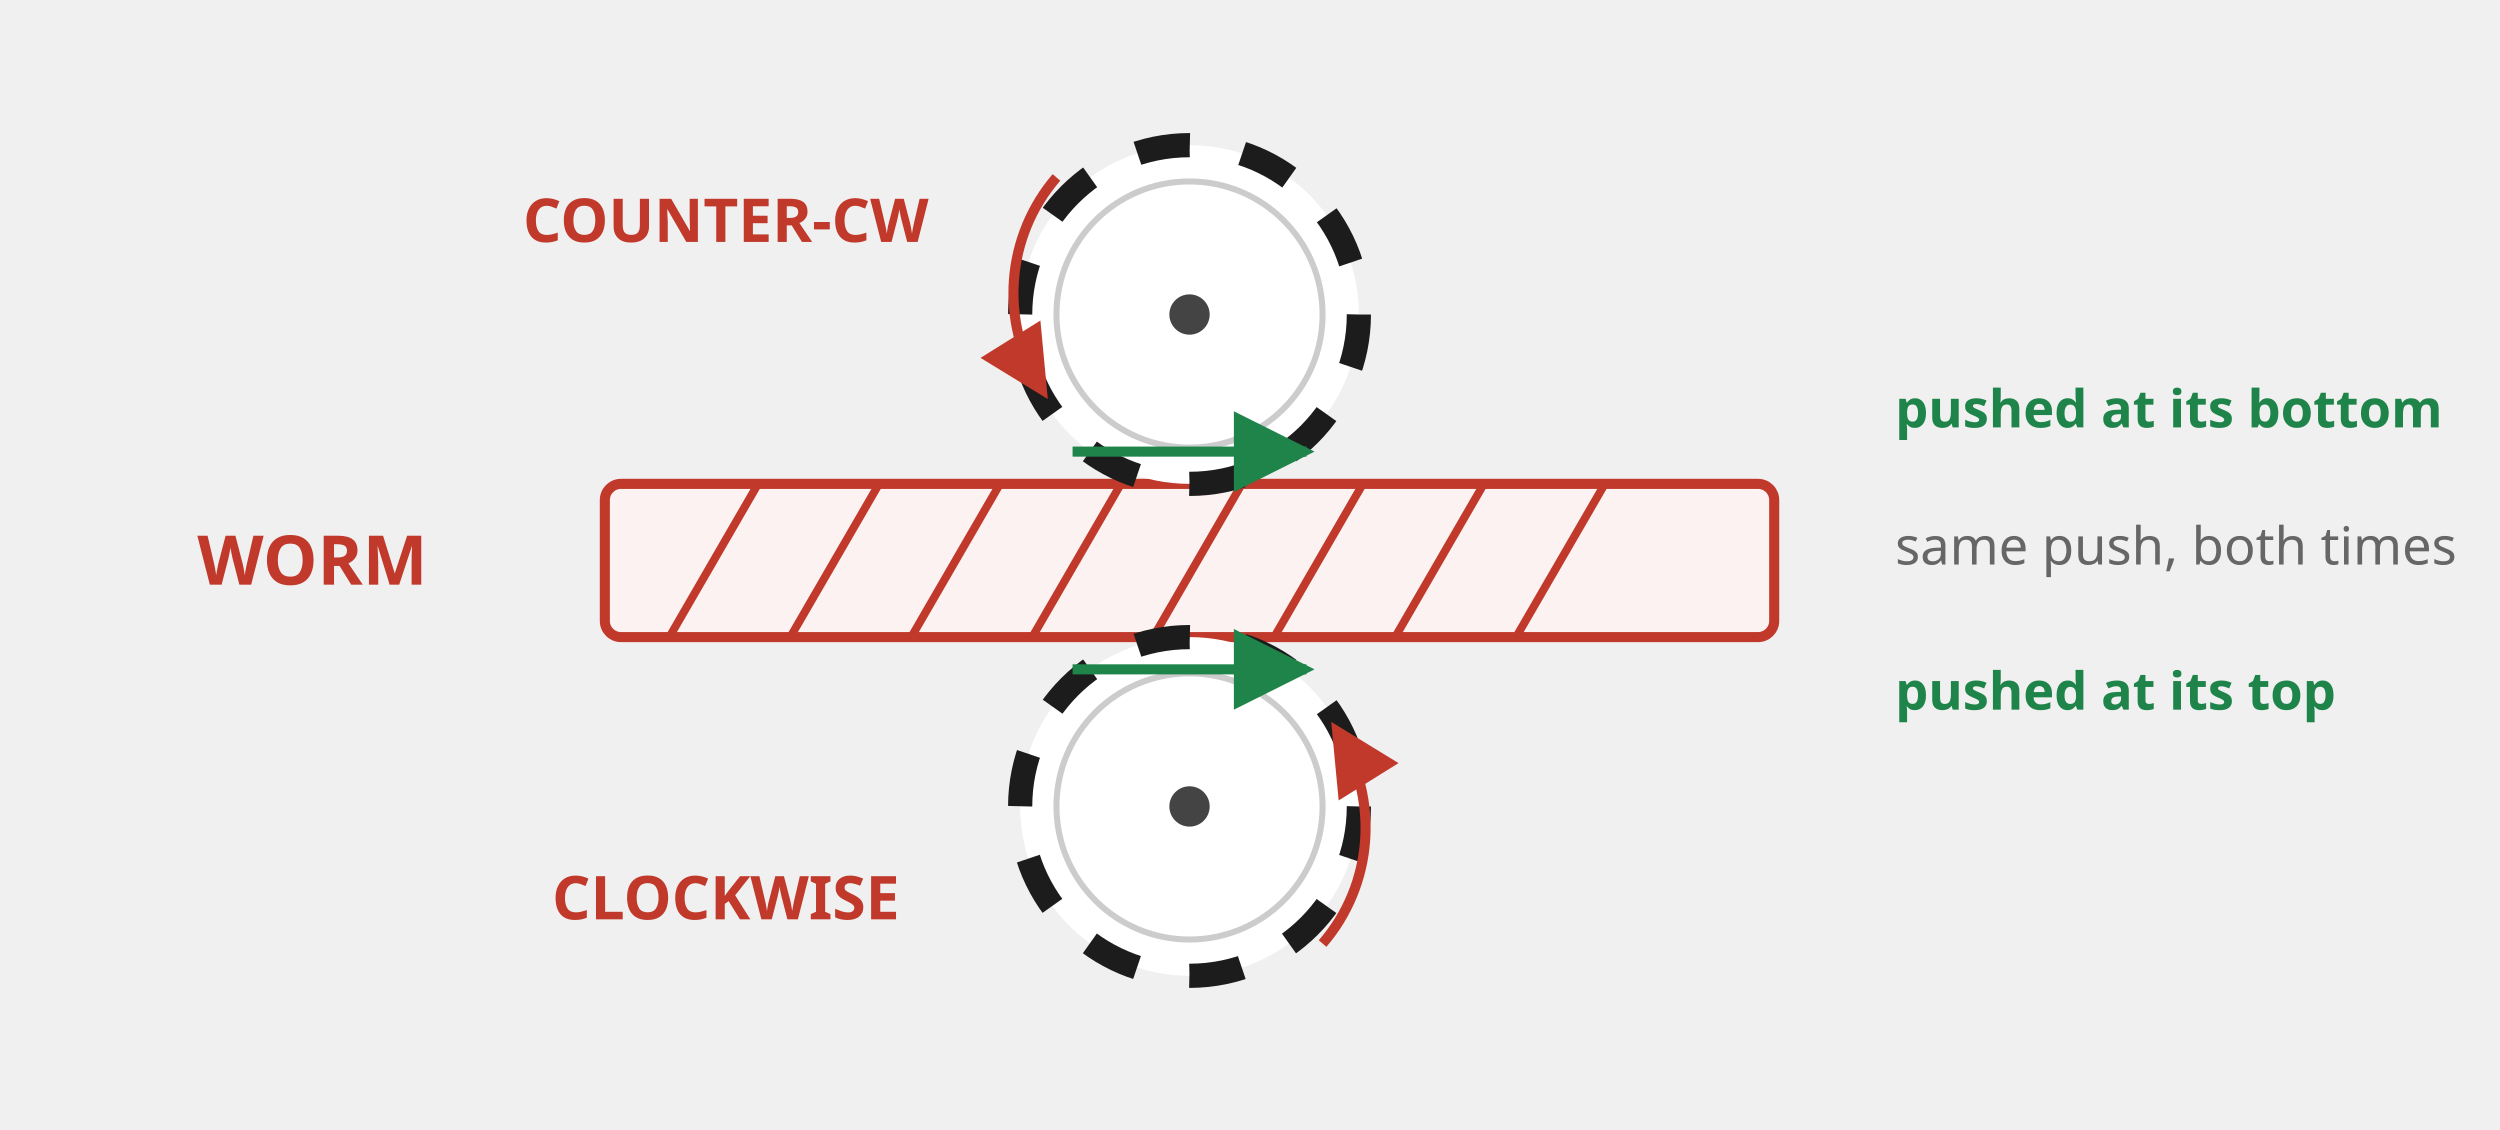
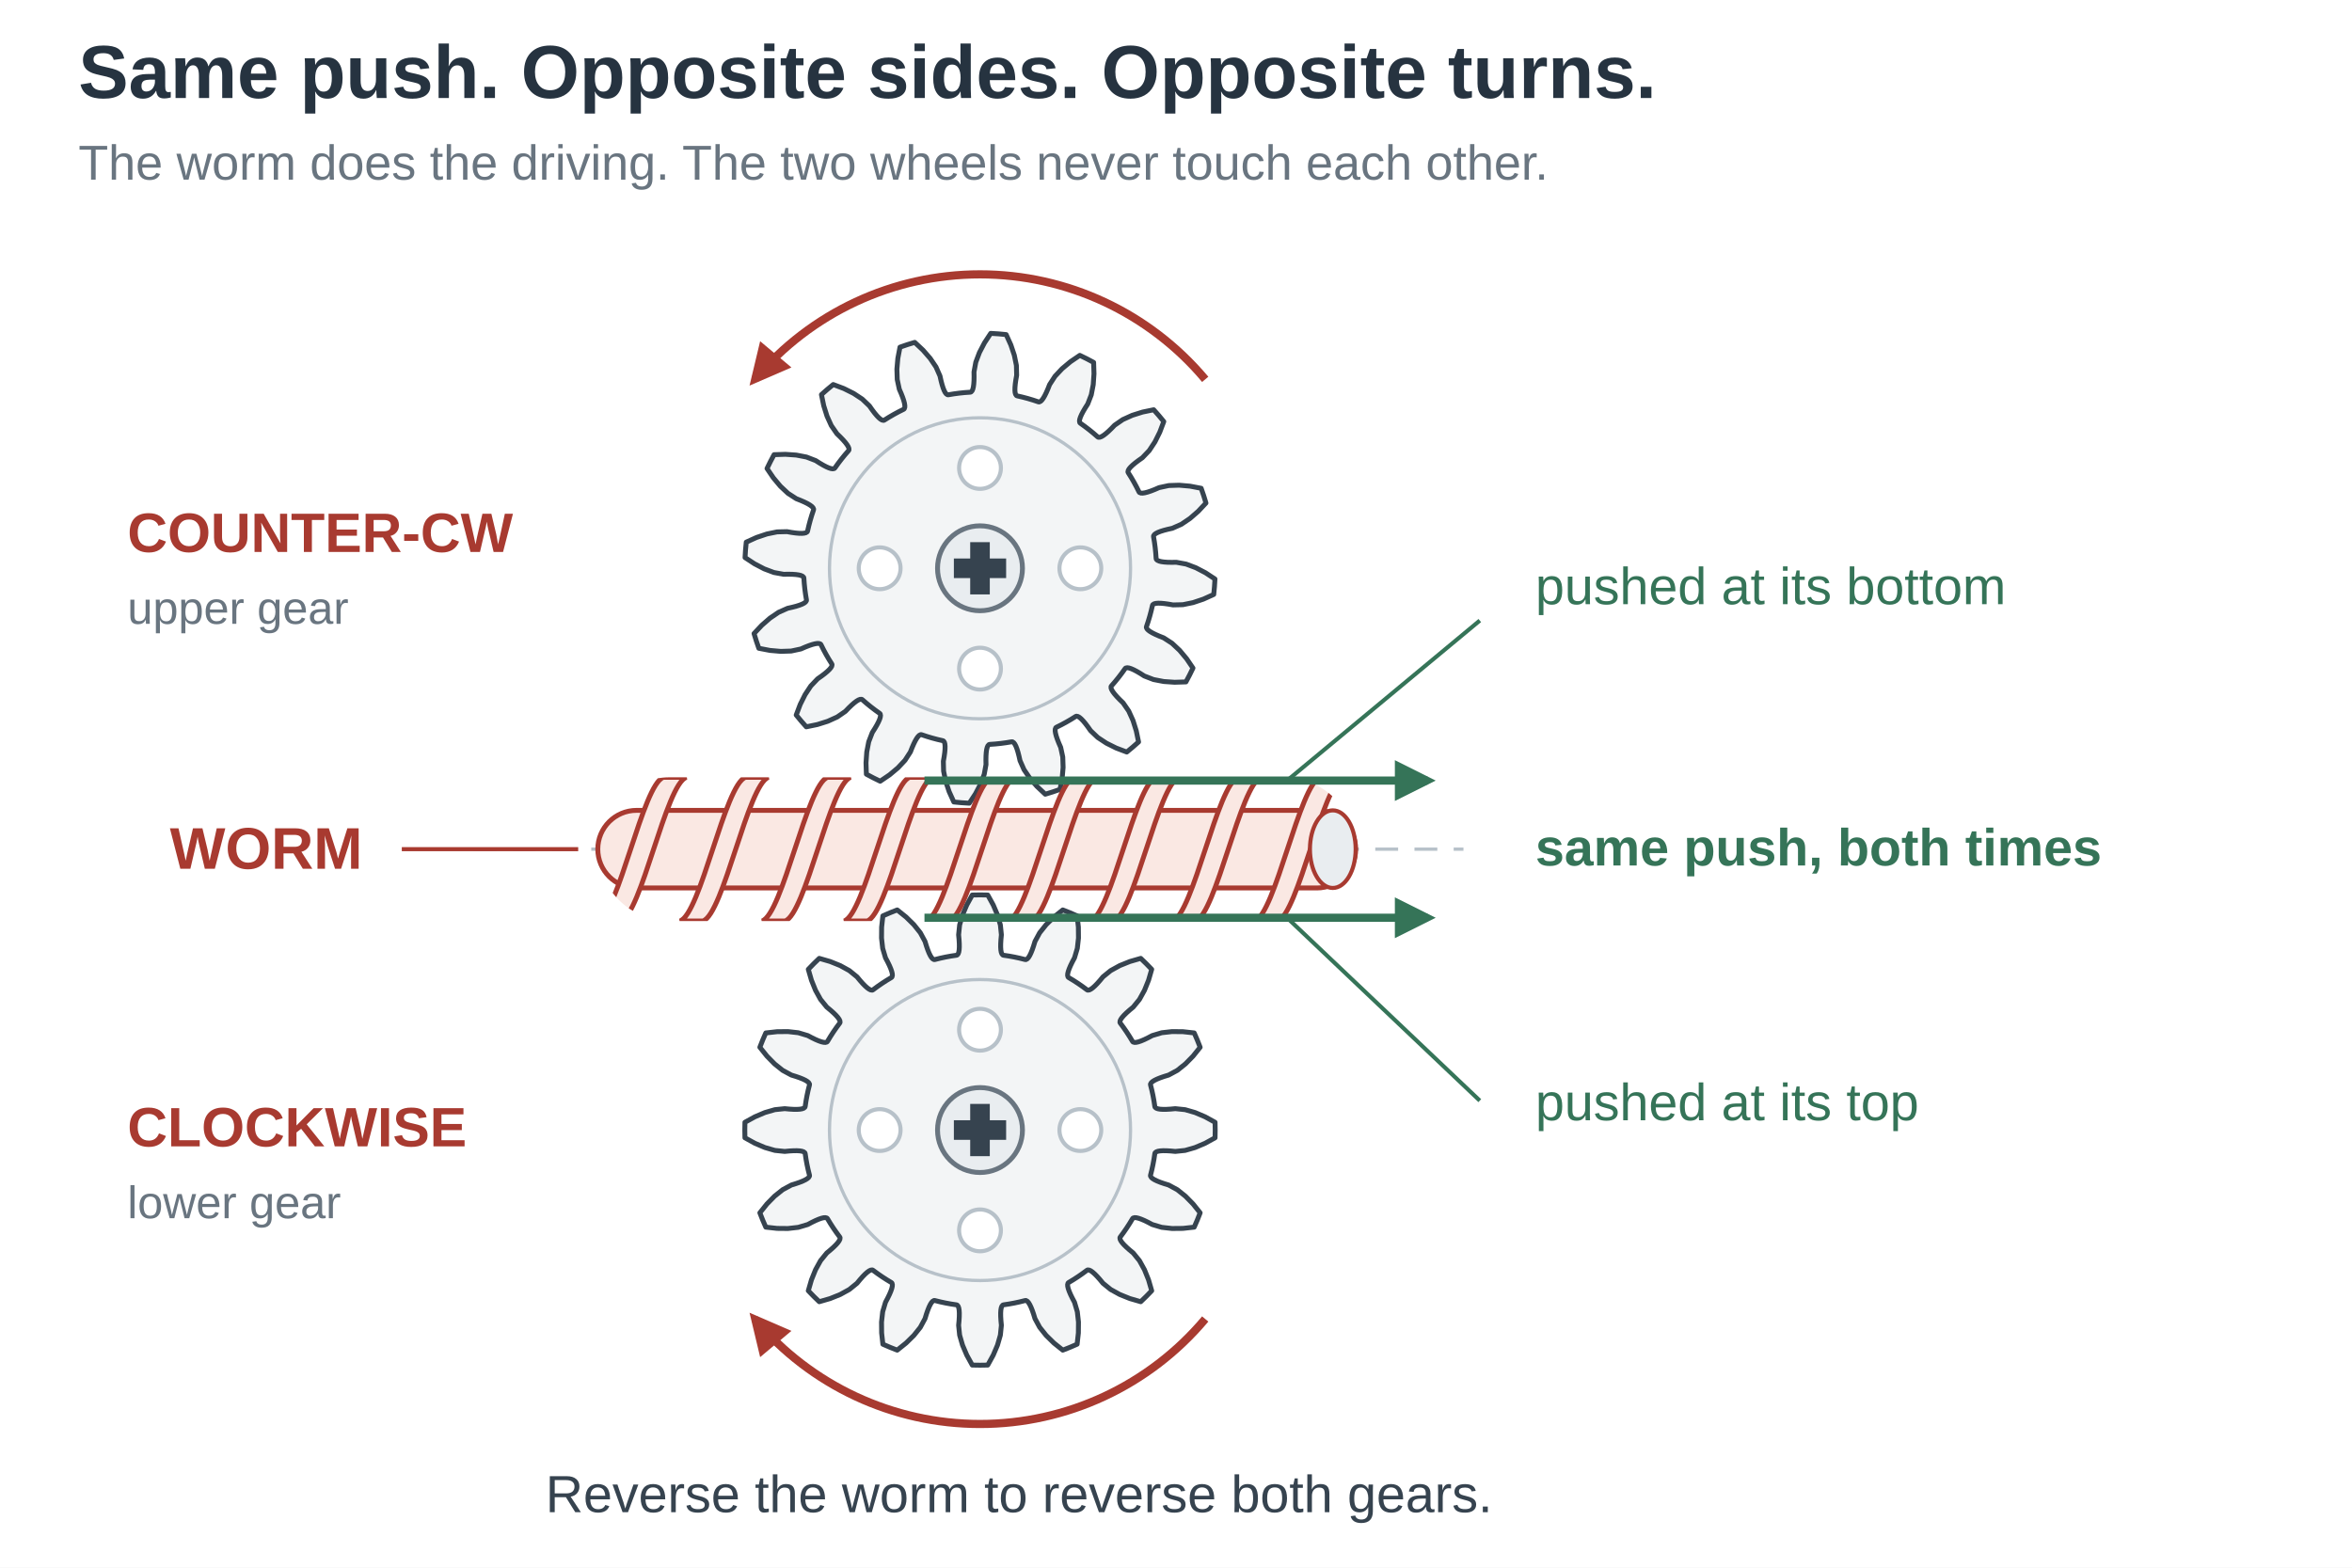
- <svg xmlns="http://www.w3.org/2000/svg" viewBox="0 0 620 280" role="img" aria-label="A worm with one gear above it and one gear below. The thread pushes both gears in the same direction along the worm, but because it contacts the upper gear at its bottom and the lower gear at its top, the two gears rotate in opposite directions.">
+ <svg xmlns="http://www.w3.org/2000/svg" viewBox="0 0 720 480" role="img" aria-labelledby="worm-pincer-concept-title worm-pincer-concept-description">
  <defs>
-     <marker id="pushA" viewBox="0 0 10 10" refX="9" refY="5" markerWidth="8" markerHeight="8" orient="auto-start-reverse">
-       <path d="M0,0 L10,5 L0,10 z" fill="#1E8449" />
+     <path id="pincer-wheel-16" d="M53.515 -7.219Q53.679 -5.879 59.783 -6.547 L62.796 -6.236 L65.853 -5.353 L68.916 -4.05 L71.961 -2.374 A72 72 0 0 1 71.961 2.374        L68.916 4.05 L65.853 5.353 L62.796 6.236 L59.783 6.547 Q53.679 5.879 53.515 7.219A54 54 0 0 1 52.204 13.81 L52.204 13.81Q51.843 15.111 57.738 16.829 L60.403 18.27 L62.889 20.256 L65.22 22.631 L67.392 25.345 A72 72 0 0 1 65.575 29.732        L62.12 30.115 L58.792 30.146 L55.63 29.792 L52.727 28.927 Q47.343 25.973 46.679 27.149A54 54 0 0 1 42.945 32.737 L42.945 32.737Q42.114 33.8 46.902 37.643 L48.813 39.994 L50.35 42.78 L51.595 45.867 L52.563 49.205 A72 72 0 0 1 49.205 52.563        L45.867 51.595 L42.78 50.35 L39.994 48.813 L37.643 46.902 Q33.8 42.114 32.737 42.945A54 54 0 0 1 27.149 46.679 L27.149 46.679Q25.973 47.343 28.927 52.727 L29.792 55.63 L30.146 58.792 L30.115 62.12 L29.732 65.575 A72 72 0 0 1 25.345 67.392        L22.631 65.22 L20.256 62.889 L18.27 60.403 L16.829 57.738 Q15.111 51.843 13.81 52.204A54 54 0 0 1 7.219 53.515 L7.219 53.515Q5.879 53.679 6.547 59.783 L6.236 62.796 L5.353 65.853 L4.05 68.916 L2.374 71.961 A72 72 0 0 1 -2.374 71.961        L-4.05 68.916 L-5.353 65.853 L-6.236 62.796 L-6.547 59.783 Q-5.879 53.679 -7.219 53.515A54 54 0 0 1 -13.81 52.204 L-13.81 52.204Q-15.111 51.843 -16.829 57.738 L-18.27 60.403 L-20.256 62.889 L-22.631 65.22 L-25.345 67.392 A72 72 0 0 1 -29.732 65.575        L-30.115 62.12 L-30.146 58.792 L-29.792 55.63 L-28.927 52.727 Q-25.973 47.343 -27.149 46.679A54 54 0 0 1 -32.737 42.945 L-32.737 42.945Q-33.8 42.114 -37.643 46.902 L-39.994 48.813 L-42.78 50.35 L-45.867 51.595 L-49.205 52.563 A72 72 0 0 1 -52.563 49.205        L-51.595 45.867 L-50.35 42.78 L-48.813 39.994 L-46.902 37.643 Q-42.114 33.8 -42.945 32.737A54 54 0 0 1 -46.679 27.149 L-46.679 27.149Q-47.343 25.973 -52.727 28.927 L-55.63 29.792 L-58.792 30.146 L-62.12 30.115 L-65.575 29.732 A72 72 0 0 1 -67.392 25.345        L-65.22 22.631 L-62.889 20.256 L-60.403 18.27 L-57.738 16.829 Q-51.843 15.111 -52.204 13.81A54 54 0 0 1 -53.515 7.219 L-53.515 7.219Q-53.679 5.879 -59.783 6.547 L-62.796 6.236 L-65.853 5.353 L-68.916 4.05 L-71.961 2.374 A72 72 0 0 1 -71.961 -2.374        L-68.916 -4.05 L-65.853 -5.353 L-62.796 -6.236 L-59.783 -6.547 Q-53.679 -5.879 -53.515 -7.219A54 54 0 0 1 -52.204 -13.81 L-52.204 -13.81Q-51.843 -15.111 -57.738 -16.829 L-60.403 -18.27 L-62.889 -20.256 L-65.22 -22.631 L-67.392 -25.345 A72 72 0 0 1 -65.575 -29.732        L-62.12 -30.115 L-58.792 -30.146 L-55.63 -29.792 L-52.727 -28.927 Q-47.343 -25.973 -46.679 -27.149A54 54 0 0 1 -42.945 -32.737 L-42.945 -32.737Q-42.114 -33.8 -46.902 -37.643 L-48.813 -39.994 L-50.35 -42.78 L-51.595 -45.867 L-52.563 -49.205 A72 72 0 0 1 -49.205 -52.563        L-45.867 -51.595 L-42.78 -50.35 L-39.994 -48.813 L-37.643 -46.902 Q-33.8 -42.114 -32.737 -42.945A54 54 0 0 1 -27.149 -46.679 L-27.149 -46.679Q-25.973 -47.343 -28.927 -52.727 L-29.792 -55.63 L-30.146 -58.792 L-30.115 -62.12 L-29.732 -65.575 A72 72 0 0 1 -25.345 -67.392        L-22.631 -65.22 L-20.256 -62.889 L-18.27 -60.403 L-16.829 -57.738 Q-15.111 -51.843 -13.81 -52.204A54 54 0 0 1 -7.219 -53.515 L-7.219 -53.515Q-5.879 -53.679 -6.547 -59.783 L-6.236 -62.796 L-5.353 -65.853 L-4.05 -68.916 L-2.374 -71.961 A72 72 0 0 1 2.374 -71.961        L4.05 -68.916 L5.353 -65.853 L6.236 -62.796 L6.547 -59.783 Q5.879 -53.679 7.219 -53.515A54 54 0 0 1 13.81 -52.204 L13.81 -52.204Q15.111 -51.843 16.829 -57.738 L18.27 -60.403 L20.256 -62.889 L22.631 -65.22 L25.345 -67.392 A72 72 0 0 1 29.732 -65.575        L30.115 -62.12 L30.146 -58.792 L29.792 -55.63 L28.927 -52.727 Q25.973 -47.343 27.149 -46.679A54 54 0 0 1 32.737 -42.945 L32.737 -42.945Q33.8 -42.114 37.643 -46.902 L39.994 -48.813 L42.78 -50.35 L45.867 -51.595 L49.205 -52.563 A72 72 0 0 1 52.563 -49.205        L51.595 -45.867 L50.35 -42.78 L48.813 -39.994 L46.902 -37.643 Q42.114 -33.8 42.945 -32.737A54 54 0 0 1 46.679 -27.149 L46.679 -27.149Q47.343 -25.973 52.727 -28.927 L55.63 -29.792 L58.792 -30.146 L62.12 -30.115 L65.575 -29.732 A72 72 0 0 1 67.392 -25.345        L65.22 -22.631 L62.889 -20.256 L60.403 -18.27 L57.738 -16.829 Q51.843 -15.111 52.204 -13.81A54 54 0 0 1 53.515 -7.219Z" />
+     <clipPath id="concept-worm-clip">
+       <rect x="183" y="238" width="232" height="44" rx="22" />
+     </clipPath>
+     <g id="concept-worm">
+       <rect x="183" y="248.12" width="232" height="23.76" rx="11.88" fill="#fae8e3" stroke="#a83a30" stroke-width="1.5" />
+       <g clip-path="url(#concept-worm-clip)" fill="#fae8e3" stroke="#a83a30" stroke-width="1.5">
+         <path d="M157.867 282C164.15 280 171.69 240 177.973 238H185.01C178.727 240 171.187 280 164.904 282Z" />
+         <path d="M183 282C189.283 280 196.823 240 203.106 238H210.143C203.86 240 196.32 280 190.037 282Z" />
+         <path d="M208.133 282C214.416 280 221.956 240 228.239 238H235.276C228.993 240 221.453 280 215.17 282Z" />
+         <path d="M233.265 282C239.548 280 247.088 240 253.371 238H260.408C254.125 240 246.585 280 240.302 282Z" />
+         <path d="M258.398 282C264.681 280 272.221 240 278.504 238H285.541C279.258 240 271.718 280 265.435 282Z" />
+         <path d="M283.531 282C289.814 280 297.354 240 303.637 238H310.674C304.391 240 296.851 280 290.568 282Z" />
+         <path d="M308.664 282C314.947 280 322.487 240 328.77 238H335.807C329.524 240 321.984 280 315.701 282Z" />
+         <path d="M333.796 282C340.079 280 347.619 240 353.902 238H360.939C354.656 240 347.116 280 340.833 282Z" />
+         <path d="M358.929 282C365.212 280 372.752 240 379.035 238H386.072C379.789 240 372.249 280 365.966 282Z" />
+         <path d="M384.062 282C390.345 280 397.885 240 404.168 238H411.205C404.922 240 397.382 280 391.099 282Z" />
+         <path d="M409.195 282C415.478 280 423.018 240 429.301 238H436.338C430.055 240 422.515 280 416.232 282Z" />
+         <path d="M434.327 282C440.61 280 448.15 240 454.433 238H461.47C455.187 240 447.647 280 441.364 282Z" />
+       </g>
+       <ellipse cx="408" cy="260" rx="7" ry="11.88" fill="#e9edf0" stroke="#a83a30" stroke-width="1.25" />
+     </g>
+     <marker id="pincer-concept-rotation" viewBox="0 0 10 10" refX="8" refY="5" markerWidth="5" markerHeight="5" orient="auto">
+       <path d="M0 0 10 5 0 10Z" fill="#a83a30" />
    </marker>
-     <marker id="rotD" viewBox="0 0 10 10" refX="8" refY="5" markerWidth="7" markerHeight="7" orient="auto">
-       <path d="M0,0 L10,5 L0,10 z" fill="#C0392B" />
+     <marker id="pincer-concept-push" viewBox="0 0 10 10" refX="8" refY="5" markerWidth="5" markerHeight="5" orient="auto">
+       <path d="M0 0 10 5 0 10Z" fill="#357458" />
    </marker>
  </defs>
-   <rect x="150" y="120" width="290" height="38" rx="4" fill="#FDF2F2" stroke="#C0392B" stroke-width="2.5" />
-   <g stroke="#C0392B" stroke-width="2">
-     <line x1="166" y1="158" x2="188" y2="120" />
-     <line x1="196" y1="158" x2="218" y2="120" />
-     <line x1="226" y1="158" x2="248" y2="120" />
-     <line x1="256" y1="158" x2="278" y2="120" />
-     <line x1="286" y1="158" x2="308" y2="120" />
-     <line x1="316" y1="158" x2="338" y2="120" />
-     <line x1="346" y1="158" x2="368" y2="120" />
-     <line x1="376" y1="158" x2="398" y2="120" />
+   <rect width="720" height="480" fill="#fff" />
+   <g font-family="Barlow, Arial, sans-serif" fill="#263340" font-size="16">
+     <text x="24" y="30" font-size="23" fill="#263340" font-weight="600">Same push. Opposite sides. Opposite turns.</text>
+     <text x="24" y="55" font-size="15" fill="#697580">The worm does the driving. The two wheels never touch each other.</text>
+     <g transform="translate(300 174)">
+       <use href="#pincer-wheel-16" transform="rotate(94.5)" fill="#f3f5f6" stroke="#36434f" stroke-width="1.5" stroke-linejoin="round" />
+       <circle cx="0" cy="0" r="46.08" fill="none" stroke="#b7c1c9" stroke-width="1" />
+       <circle cx="30.72" cy="0" r="6.4" fill="#fff" stroke="#b7c1c9" stroke-width="1.25" />
+       <circle cx="0" cy="30.72" r="6.4" fill="#fff" stroke="#b7c1c9" stroke-width="1.25" />
+       <circle cx="-30.72" cy="0" r="6.4" fill="#fff" stroke="#b7c1c9" stroke-width="1.25" />
+       <circle cx="0" cy="-30.72" r="6.4" fill="#fff" stroke="#b7c1c9" stroke-width="1.25" />
+       <circle cx="0" cy="0" r="13" fill="#e9edf0" stroke="#697580" stroke-width="1.5" />
+       <path d="M-3 -8H3V-3H8V3H3V8H-3V3H-8V-3H-3Z" fill="#36434f" />
+     </g>
+     <g transform="translate(300 346)">
+       <use href="#pincer-wheel-16" transform="rotate(-90)" fill="#f3f5f6" stroke="#36434f" stroke-width="1.5" stroke-linejoin="round" />
+       <circle cx="0" cy="0" r="46.08" fill="none" stroke="#b7c1c9" stroke-width="1" />
+       <circle cx="30.72" cy="0" r="6.4" fill="#fff" stroke="#b7c1c9" stroke-width="1.25" />
+       <circle cx="0" cy="30.72" r="6.4" fill="#fff" stroke="#b7c1c9" stroke-width="1.25" />
+       <circle cx="-30.72" cy="0" r="6.4" fill="#fff" stroke="#b7c1c9" stroke-width="1.25" />
+       <circle cx="0" cy="-30.72" r="6.4" fill="#fff" stroke="#b7c1c9" stroke-width="1.25" />
+       <circle cx="0" cy="0" r="13" fill="#e9edf0" stroke="#697580" stroke-width="1.5" />
+       <path d="M-3 -8H3V-3H8V3H3V8H-3V3H-8V-3H-3Z" fill="#36434f" />
+     </g>
+     <path d="M145 260H448" fill="none" stroke="#b7c1c9" stroke-width="1" stroke-dasharray="7 5" />
+     <use href="#concept-worm" />
+     <text x="52" y="266" font-size="18" fill="#a83a30" font-weight="600">WORM</text>
+     <path d="M123 260H177" fill="none" stroke="#a83a30" stroke-width="1.25" />
+     <path d="M368.944 116.149A90 90 0 0 0 231.056 116.149" fill="none" stroke="#a83a30" stroke-width="2.5" marker-end="url(#pincer-concept-rotation)" />
+     <path d="M368.944 403.851A90 90 0 0 1 231.056 403.851" fill="none" stroke="#a83a30" stroke-width="2.5" marker-end="url(#pincer-concept-rotation)" />
+     <text x="39" y="169" font-size="17" fill="#a83a30" font-weight="600">COUNTER-CW</text>
+     <text x="39" y="191" font-size="14" fill="#697580">upper gear</text>
+     <text x="39" y="351" font-size="17" fill="#a83a30" font-weight="600">CLOCKWISE</text>
+     <text x="39" y="373" font-size="14" fill="#697580">lower gear</text>
+     <path d="M283 239H437" fill="none" stroke="#357458" stroke-width="2.5" marker-end="url(#pincer-concept-push)" />
+     <path d="M283 281H437" fill="none" stroke="#357458" stroke-width="2.5" marker-end="url(#pincer-concept-push)" />
+     <text x="470" y="185" font-size="16" fill="#357458">pushed at its bottom</text>
+     <path d="M394 239 453 190" fill="none" stroke="#357458" stroke-width="1.25" />
+     <text x="470" y="265" font-size="16" fill="#357458" font-weight="600">same push, both times</text>
+     <text x="470" y="343" font-size="16" fill="#357458">pushed at its top</text>
+     <path d="M394 281 453 337" fill="none" stroke="#357458" stroke-width="1.25" />
+     <text x="167" y="463" font-size="16" fill="#36434f">Reverse the worm to reverse both gears.</text>
  </g>
-   <text x="106" y="145" text-anchor="end" font-family="'Barlow Condensed',sans-serif" font-size="17" font-weight="700" fill="#C0392B">WORM</text>
-   <circle cx="295" cy="78" r="42" fill="#fff" stroke="#1C1C1C" stroke-width="6" stroke-dasharray="13.2 13.2" />
-   <circle cx="295" cy="78" r="33" fill="#fff" stroke="#CCC" stroke-width="1.5" />
-   <circle cx="295" cy="78" r="5" fill="#444" />
-   <path d="M262,44 A44,44 0 0 0 258,96" fill="none" stroke="#C0392B" stroke-width="2.5" marker-end="url(#rotD)" />
-   <text x="180" y="60" text-anchor="middle" font-family="'Barlow Condensed',sans-serif" font-size="15" font-weight="700" fill="#C0392B">COUNTER-CW</text>
-   <circle cx="295" cy="200" r="42" fill="#fff" stroke="#1C1C1C" stroke-width="6" stroke-dasharray="13.2 13.2" />
-   <circle cx="295" cy="200" r="33" fill="#fff" stroke="#CCC" stroke-width="1.5" />
-   <circle cx="295" cy="200" r="5" fill="#444" />
-   <path d="M328,234 A44,44 0 0 0 332,182" fill="none" stroke="#C0392B" stroke-width="2.5" marker-end="url(#rotD)" />
-   <text x="180" y="228" text-anchor="middle" font-family="'Barlow Condensed',sans-serif" font-size="15" font-weight="700" fill="#C0392B">CLOCKWISE</text>
-   <line x1="266" y1="112" x2="324" y2="112" stroke="#1E8449" stroke-width="2.5" marker-end="url(#pushA)" />
-   <line x1="266" y1="166" x2="324" y2="166" stroke="#1E8449" stroke-width="2.5" marker-end="url(#pushA)" />
-   <text x="470" y="106" font-family="'Barlow',sans-serif" font-size="13" font-weight="600" fill="#1E8449">pushed at its bottom</text>
-   <text x="470" y="176" font-family="'Barlow',sans-serif" font-size="13" font-weight="600" fill="#1E8449">pushed at its top</text>
-   <text x="470" y="140" font-family="'Barlow',sans-serif" font-size="13" fill="#666">same push, both times</text>
</svg>
